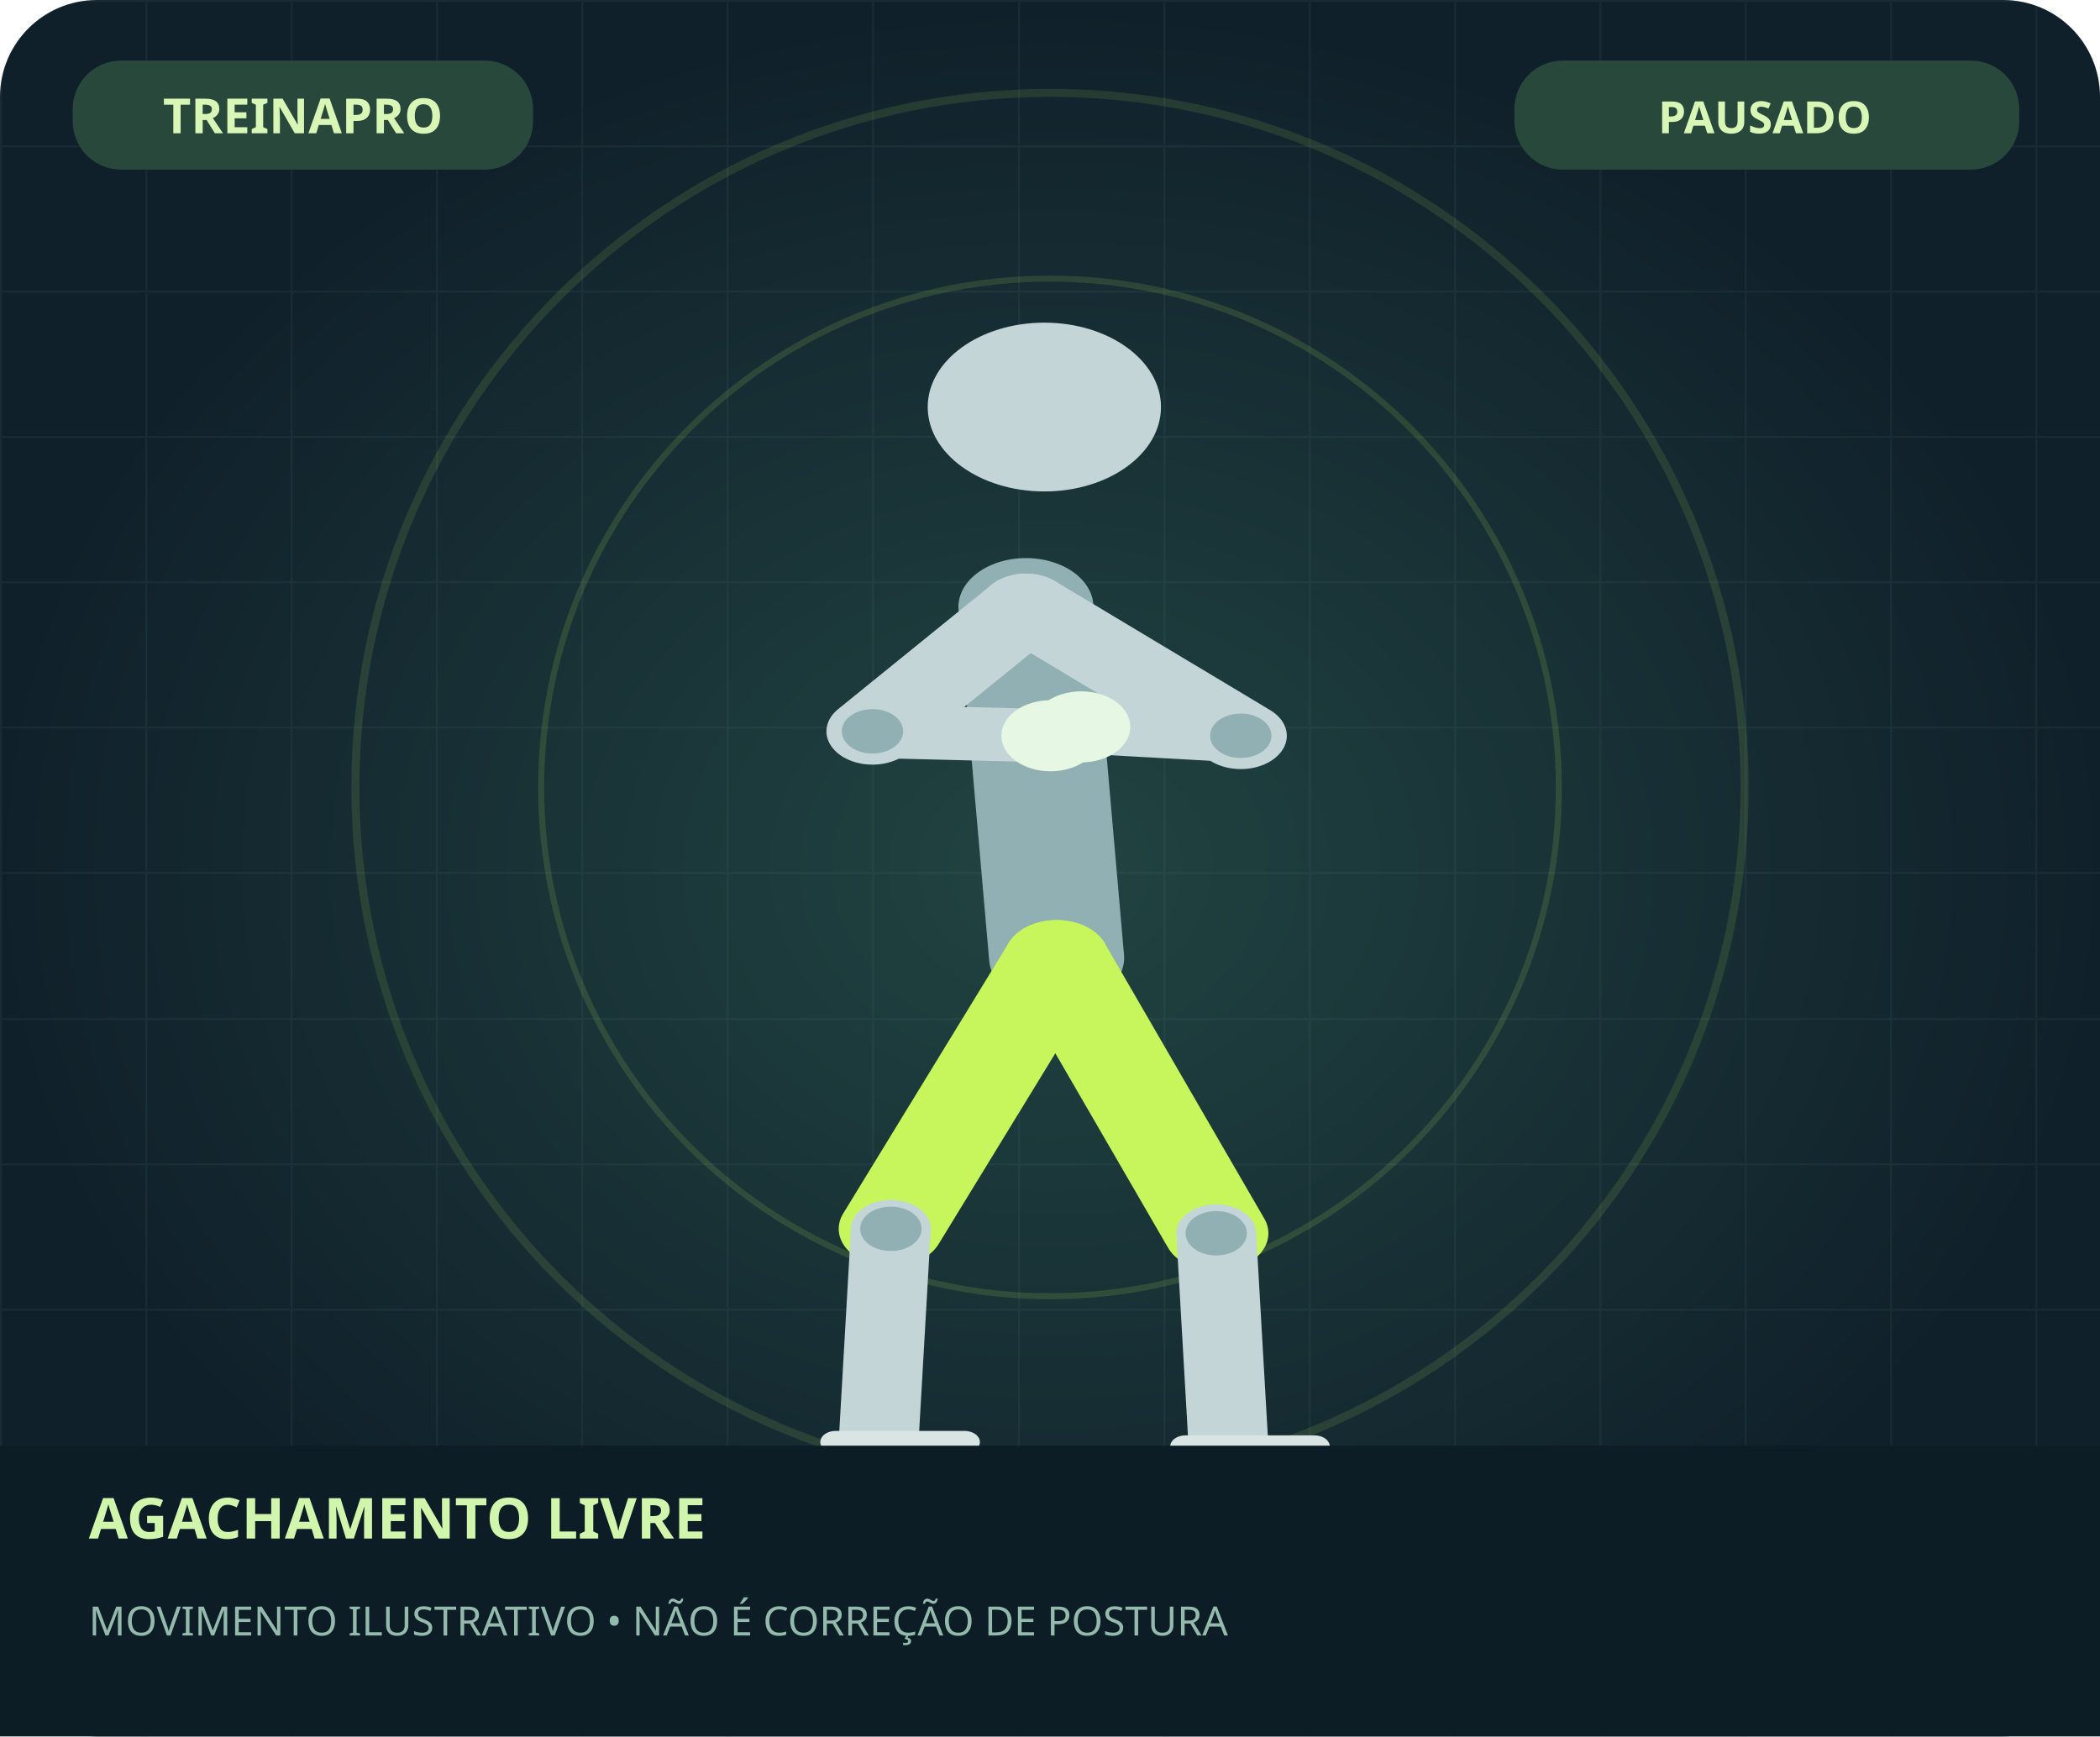
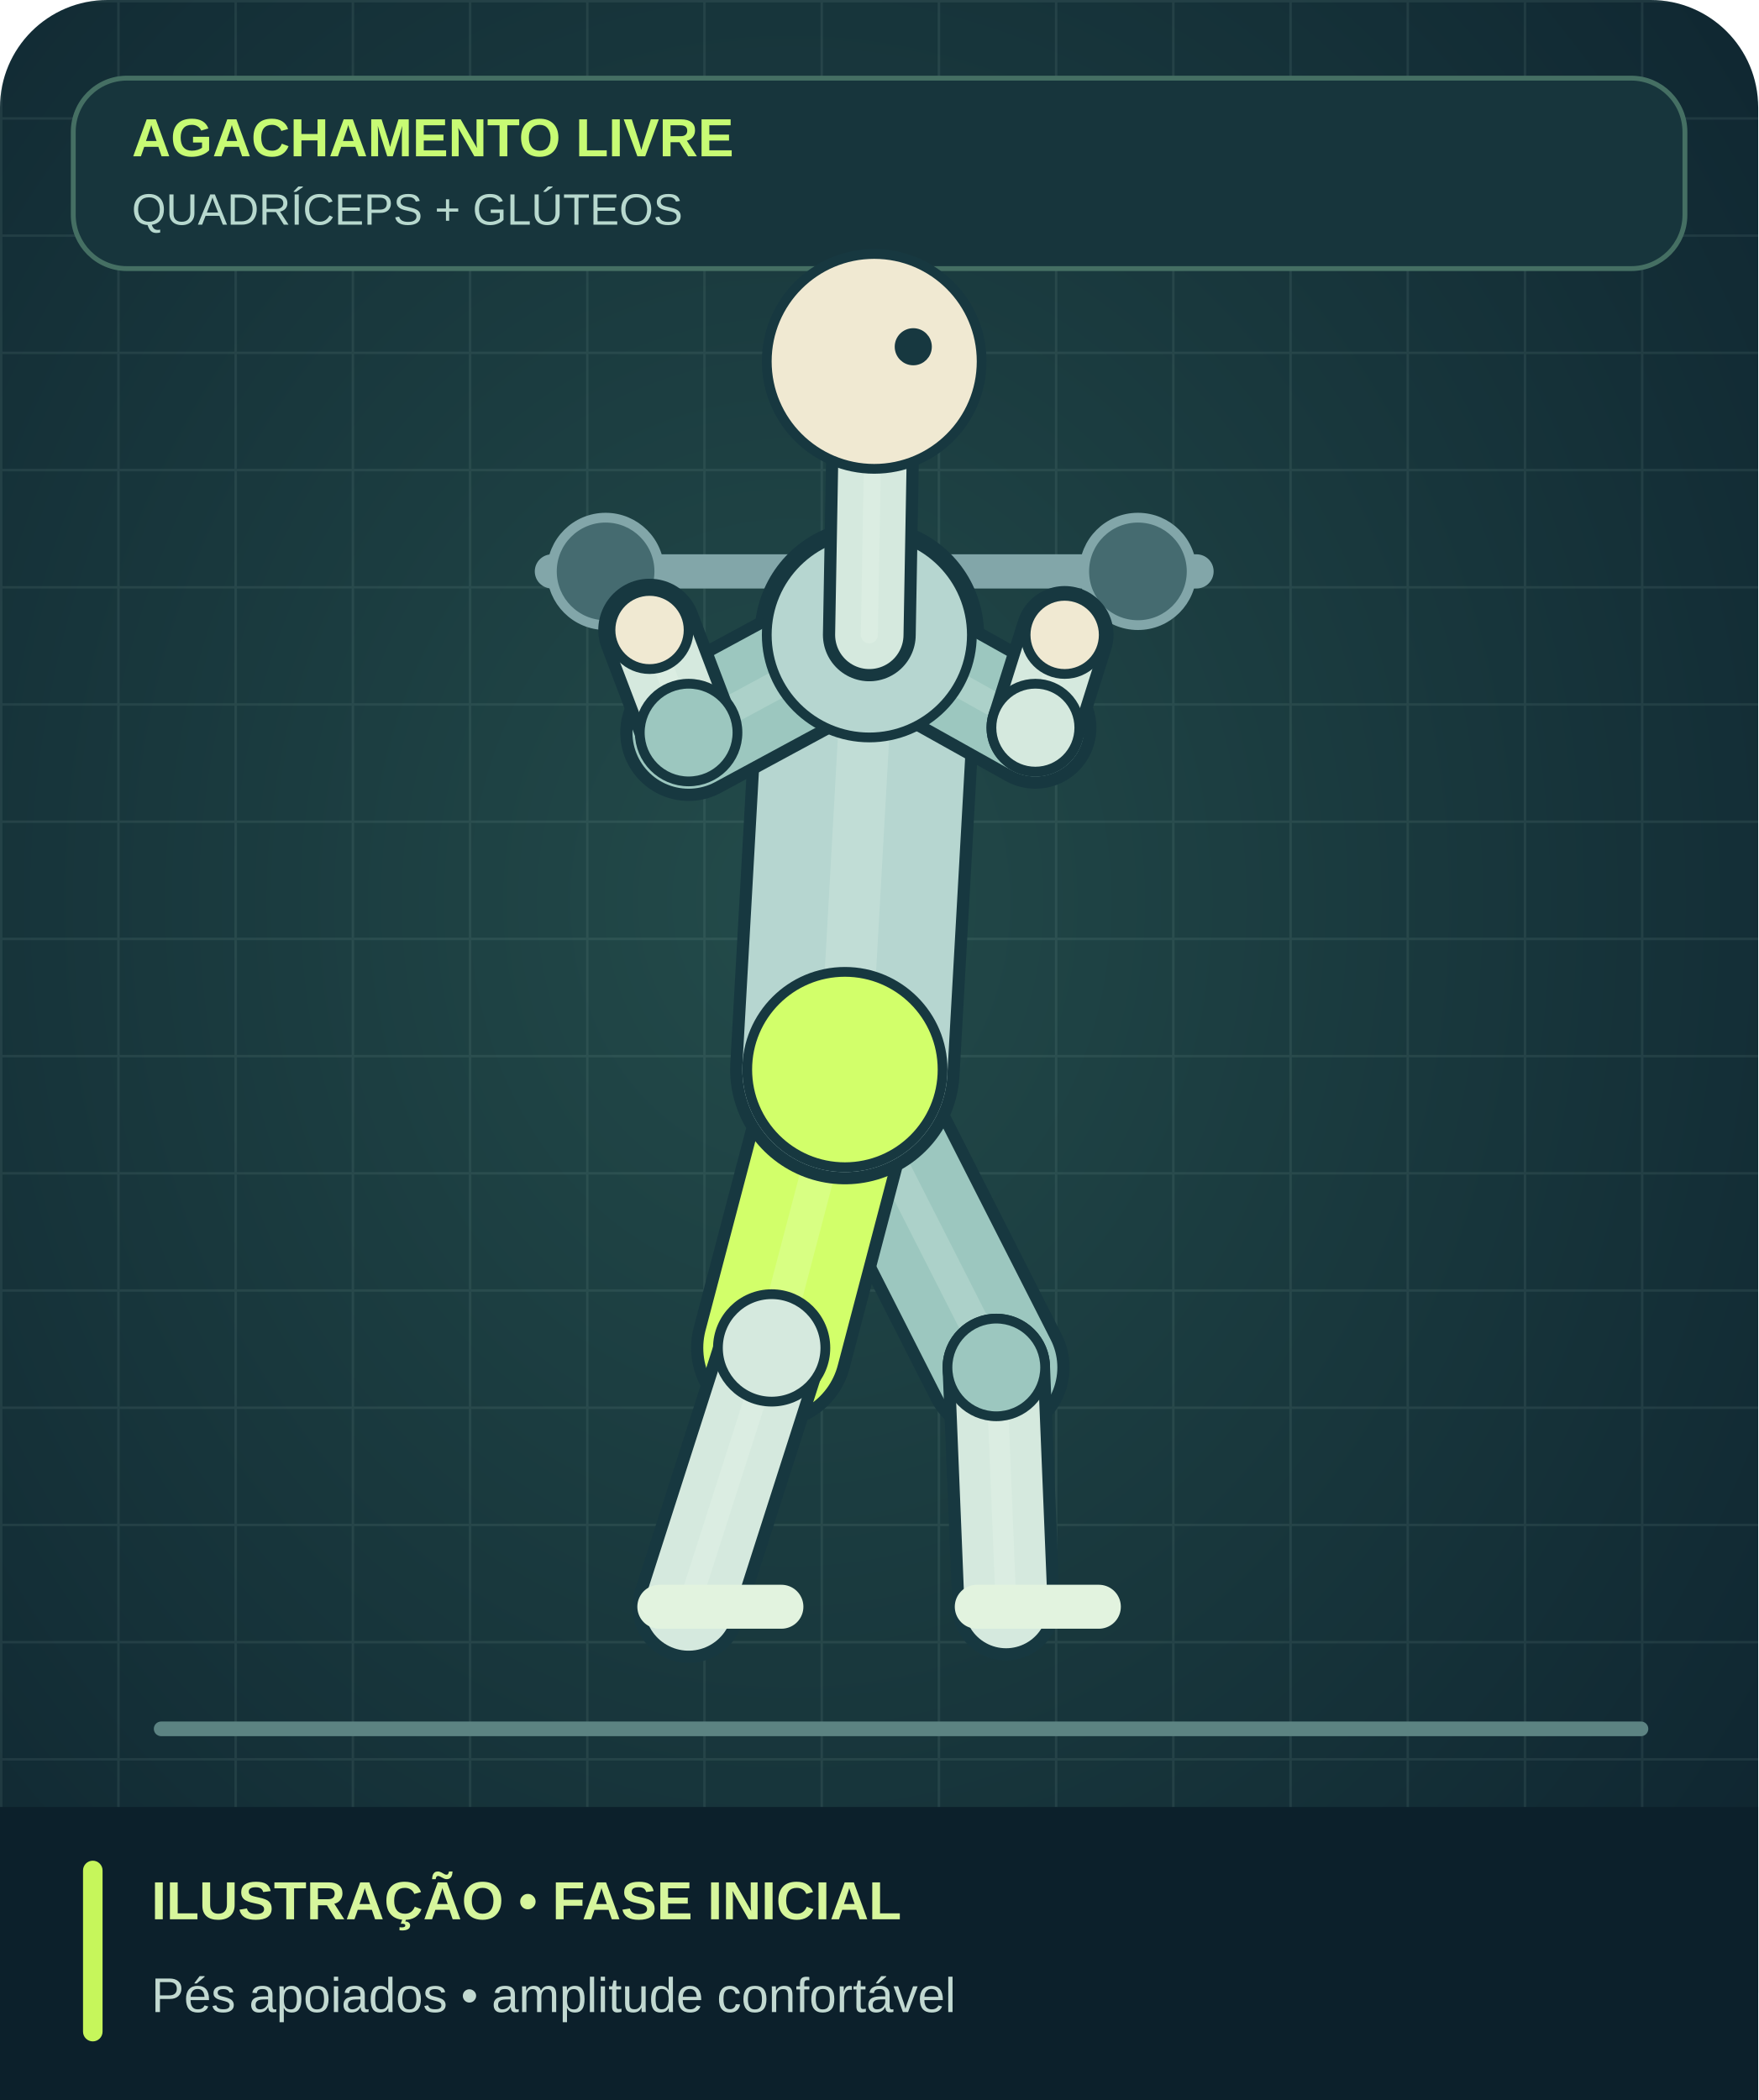
- <svg xmlns="http://www.w3.org/2000/svg" viewBox="0 0 520 430" role="img" aria-labelledby="title desc">
+ <svg xmlns="http://www.w3.org/2000/svg" viewBox="0 0 360 430" role="img" aria-labelledby="title desc">
  <defs>
-     <radialGradient id="bg">
-       <stop stop-color="#214442" />
-       <stop offset="1" stop-color="#10202a" />
+     <radialGradient id="back" cx="45%" cy="43%" r="78%">
+       <stop stop-color="#234b4a" />
+       <stop offset="1" stop-color="#0d222e" />
    </radialGradient>
-     <pattern id="grid" width="36" height="36" patternUnits="userSpaceOnUse">
-       <path d="M36 0H0V36" stroke="#729290" stroke-opacity=".095" fill="none" />
+     <pattern id="gr" patternUnits="userSpaceOnUse" width="24" height="24">
+       <path d="M24 0H0V24" fill="none" stroke="#bbd4cb" stroke-opacity=".09" />
    </pattern>
  </defs>
-   <rect width="520" height="430" rx="24" fill="url(#bg)" />
-   <rect width="520" height="430" rx="24" fill="url(#grid)" />
-   <circle cx="260" cy="195" r="172" fill="none" stroke="#c6f65b" opacity=".11" stroke-width="2" />
-   <circle cx="260" cy="195" r="126" fill="none" stroke="#c6f65b" opacity=".13" stroke-width="1.5" />
-   <rect x="18" y="15" rx="12" width="114" height="27" fill="#29483c" />
-   <text x="75" y="33" fill="#d8f6b6" text-anchor="middle" font-size="12" font-weight="bold" font-family="sans-serif">TREINAPRO</text>
-   <rect x="375" y="15" rx="12" width="125" height="27" fill="#29483c" />
-   <text x="437" y="33" fill="#d8f6b6" text-anchor="middle" font-size="11" font-weight="bold" font-family="sans-serif">PAUSADO</text>
-   <g transform="translate(61 15) scale(1.52 1.10)">
-     <line x1="37" y1="314" x2="214" y2="314" stroke="#587a80" stroke-width="3" stroke-linecap="round" />
-     <line x1="127" y1="123" x2="132" y2="202" stroke="#91b0b4" stroke-width="22" stroke-linecap="round" />
-     <line x1="132" y1="202" x2="105" y2="263" stroke="#c6f65b" stroke-width="17" stroke-linecap="round" />
-     <line x1="105" y1="263" x2="103" y2="311" stroke="#c4d5d7" stroke-width="13" stroke-linecap="round" />
-     <line x1="132" y1="202" x2="158" y2="264" stroke="#c6f65b" stroke-width="17" stroke-linecap="round" />
-     <line x1="158" y1="264" x2="160" y2="312" stroke="#c4d5d7" stroke-width="13" stroke-linecap="round" />
-     <line x1="127" y1="123" x2="102" y2="151" stroke="#c4d5d7" stroke-width="15" stroke-linecap="round" />
-     <line x1="102" y1="151" x2="131" y2="152" stroke="#c4d5d7" stroke-width="12" stroke-linecap="round" />
-     <line x1="127" y1="123" x2="162" y2="152" stroke="#c4d5d7" stroke-width="15" stroke-linecap="round" />
-     <line x1="162" y1="152" x2="136" y2="150" stroke="#c4d5d7" stroke-width="12" stroke-linecap="round" />
-     <circle cx="130" cy="78" r="19" fill="#c4d5d7" />
-     <circle cx="102" cy="151" r="5" fill="#91b0b4" />
-     <circle cx="162" cy="152" r="5" fill="#91b0b4" />
-     <circle cx="105" cy="263" r="5" fill="#91b0b4" />
-     <circle cx="158" cy="264" r="5" fill="#91b0b4" />
-     <circle cx="131" cy="152" r="8" fill="#e6f8e4" />
-     <circle cx="136" cy="150" r="8" fill="#e6f8e4" />
-     <line x1="96" y1="311" x2="117" y2="311" stroke="#d8e5e3" stroke-width="5" stroke-linecap="round" />
-     <line x1="153" y1="312" x2="174" y2="312" stroke="#d8e5e3" stroke-width="5" stroke-linecap="round" />
+   <rect width="360" height="430" rx="22" fill="url(#back)" />
+   <rect width="360" height="430" rx="22" fill="url(#gr)" />
+   <rect x="15" y="16" rx="11" width="330" height="39" fill="#17353c" stroke="#456f63" />
+   <text x="27" y="32" fill="#c7fb74" font-size="11" font-weight="800" font-family="Arial,sans-serif">AGACHAMENTO LIVRE</text>
+   <text x="27" y="46" fill="#b7d8ce" font-size="9" font-family="Arial,sans-serif">QUADRÍCEPS + GLÚTEOS</text>
+   <g transform="translate(0 -2)">
+     <line x1="33.00" y1="356.00" x2="336.00" y2="356.00" stroke="#5c8382" stroke-width="3" stroke-linecap="round" />
+     <line x1="113.00" y1="119.00" x2="245.00" y2="119.00" stroke="#82a6a9" stroke-width="7" stroke-linecap="round" />
+     <circle cx="124.00" cy="119.00" r="11.00" fill="#456b70" stroke="#82a6a9" stroke-width="2" />
+     <circle cx="233.00" cy="119.00" r="11.00" fill="#456b70" stroke="#82a6a9" stroke-width="2" />
+     <line x1="173.00" y1="221.00" x2="204.00" y2="282.00" stroke="#173840" stroke-width="30" stroke-linecap="round" />
+     <line x1="173.00" y1="221.00" x2="204.00" y2="282.00" stroke="#9cc7bf" stroke-width="25" stroke-linecap="round" />
+     <line x1="173.00" y1="221.00" x2="204.00" y2="282.00" stroke="#f3fff2" stroke-width="6.25" stroke-linecap="round" opacity=".18" />
+     <line x1="204.00" y1="282.00" x2="206.00" y2="331.00" stroke="#173840" stroke-width="22" stroke-linecap="round" />
+     <line x1="204.00" y1="282.00" x2="206.00" y2="331.00" stroke="#d5e9de" stroke-width="17" stroke-linecap="round" />
+     <line x1="204.00" y1="282.00" x2="206.00" y2="331.00" stroke="#f3fff2" stroke-width="4.25" stroke-linecap="round" opacity=".18" />
+     <line x1="173.00" y1="221.00" x2="158.00" y2="278.00" stroke="#173840" stroke-width="33" stroke-linecap="round" />
+     <line x1="173.00" y1="221.00" x2="158.00" y2="278.00" stroke="#d2ff6a" stroke-width="28" stroke-linecap="round" />
+     <line x1="173.00" y1="221.00" x2="158.00" y2="278.00" stroke="#f3fff2" stroke-width="7" stroke-linecap="round" opacity=".18" />
+     <line x1="158.00" y1="278.00" x2="141.00" y2="331.00" stroke="#173840" stroke-width="23" stroke-linecap="round" />
+     <line x1="158.00" y1="278.00" x2="141.00" y2="331.00" stroke="#d5e9de" stroke-width="18" stroke-linecap="round" />
+     <line x1="158.00" y1="278.00" x2="141.00" y2="331.00" stroke="#f3fff2" stroke-width="4.5" stroke-linecap="round" opacity=".18" />
+     <line x1="178.00" y1="132.00" x2="173.00" y2="221.00" stroke="#173840" stroke-width="47" stroke-linecap="round" />
+     <line x1="178.00" y1="132.00" x2="173.00" y2="221.00" stroke="#b6d6d0" stroke-width="42" stroke-linecap="round" />
+     <line x1="178.00" y1="132.00" x2="173.00" y2="221.00" stroke="#f3fff2" stroke-width="10.5" stroke-linecap="round" opacity=".18" />
+     <line x1="178.00" y1="132.00" x2="212.00" y2="151.00" stroke="#173840" stroke-width="25" stroke-linecap="round" />
+     <line x1="178.00" y1="132.00" x2="212.00" y2="151.00" stroke="#9cc7bf" stroke-width="20" stroke-linecap="round" />
+     <line x1="178.00" y1="132.00" x2="212.00" y2="151.00" stroke="#f3fff2" stroke-width="5" stroke-linecap="round" opacity=".18" />
+     <line x1="212.00" y1="151.00" x2="218.00" y2="132.00" stroke="#173840" stroke-width="20" stroke-linecap="round" />
+     <line x1="212.00" y1="151.00" x2="218.00" y2="132.00" stroke="#d5e9de" stroke-width="15" stroke-linecap="round" />
+     <line x1="212.00" y1="151.00" x2="218.00" y2="132.00" stroke="#f3fff2" stroke-width="3.75" stroke-linecap="round" opacity=".18" />
+     <line x1="178.00" y1="132.00" x2="141.00" y2="152.00" stroke="#173840" stroke-width="28" stroke-linecap="round" />
+     <line x1="178.00" y1="132.00" x2="141.00" y2="152.00" stroke="#9cc7bf" stroke-width="23" stroke-linecap="round" />
+     <line x1="178.00" y1="132.00" x2="141.00" y2="152.00" stroke="#f3fff2" stroke-width="5.75" stroke-linecap="round" opacity=".18" />
+     <line x1="141.00" y1="152.00" x2="133.00" y2="131.00" stroke="#173840" stroke-width="21" stroke-linecap="round" />
+     <line x1="141.00" y1="152.00" x2="133.00" y2="131.00" stroke="#d5e9de" stroke-width="16" stroke-linecap="round" />
+     <line x1="141.00" y1="152.00" x2="133.00" y2="131.00" stroke="#f3fff2" stroke-width="4" stroke-linecap="round" opacity=".18" />
+     <circle cx="173.00" cy="221.00" r="20.00" fill="#d2ff6a" stroke="#173840" stroke-width="2" />
+     <circle cx="178.00" cy="132.00" r="21.00" fill="#b6d6d0" stroke="#173840" stroke-width="2" />
+     <circle cx="158.00" cy="278.00" r="11.00" fill="#d5e9de" stroke="#173840" stroke-width="2" />
+     <circle cx="204.00" cy="282.00" r="10.00" fill="#9cc7bf" stroke="#173840" stroke-width="2" />
+     <circle cx="141.00" cy="152.00" r="10.00" fill="#9cc7bf" stroke="#173840" stroke-width="2" />
+     <circle cx="212.00" cy="151.00" r="9.00" fill="#d5e9de" stroke="#173840" stroke-width="2" />
+     <circle cx="133.00" cy="131.00" r="8.00" fill="#f0e9d2" stroke="#173840" stroke-width="2" />
+     <circle cx="218.00" cy="132.00" r="8.00" fill="#f0e9d2" stroke="#173840" stroke-width="2" />
+     <line x1="178.00" y1="132.00" x2="179.00" y2="76.00" stroke="#173840" stroke-width="19" stroke-linecap="round" />
+     <line x1="178.00" y1="132.00" x2="179.00" y2="76.00" stroke="#d5e9de" stroke-width="14" stroke-linecap="round" />
+     <line x1="178.00" y1="132.00" x2="179.00" y2="76.00" stroke="#f3fff2" stroke-width="3.5" stroke-linecap="round" opacity=".18" />
+     <circle cx="179.00" cy="76.00" r="22.00" fill="#f0e9d2" stroke="#173840" stroke-width="2" />
+     <circle cx="187.00" cy="73.00" r="2.80" fill="#173840" stroke="#173840" stroke-width="2" />
+     <line x1="135.00" y1="331.00" x2="160.00" y2="331.00" stroke="#e2f3df" stroke-width="9" stroke-linecap="round" />
+     <line x1="200.00" y1="331.00" x2="225.00" y2="331.00" stroke="#e2f3df" stroke-width="9" stroke-linecap="round" />
  </g>
-   <rect x="0" y="358" width="520" height="72" fill="#0d1d25" />
-   <text x="22" y="381" fill="#d2f5ad" font-size="14" font-family="sans-serif" font-weight="bold">AGACHAMENTO LIVRE</text>
-   <text x="22" y="405" fill="#94b9ad" font-size="10" font-family="sans-serif">MOVIMENTO ILUSTRATIVO • NÃO É CORREÇÃO DE POSTURA</text>
+   <rect x="0" y="370" width="360" height="60" fill="#0c202b" />
+   <rect x="17" y="381" width="4" height="37" rx="2" fill="#c6f65b" />
+   <text x="31" y="393" fill="#d6f69c" font-size="11" font-family="Arial,sans-serif" font-weight="800">ILUSTRAÇÃO • FASE INICIAL</text>
+   <text x="31" y="412" fill="#c2d9d1" font-size="10" font-family="Arial,sans-serif">Pés apoiados • amplitude confortável</text>
</svg>
